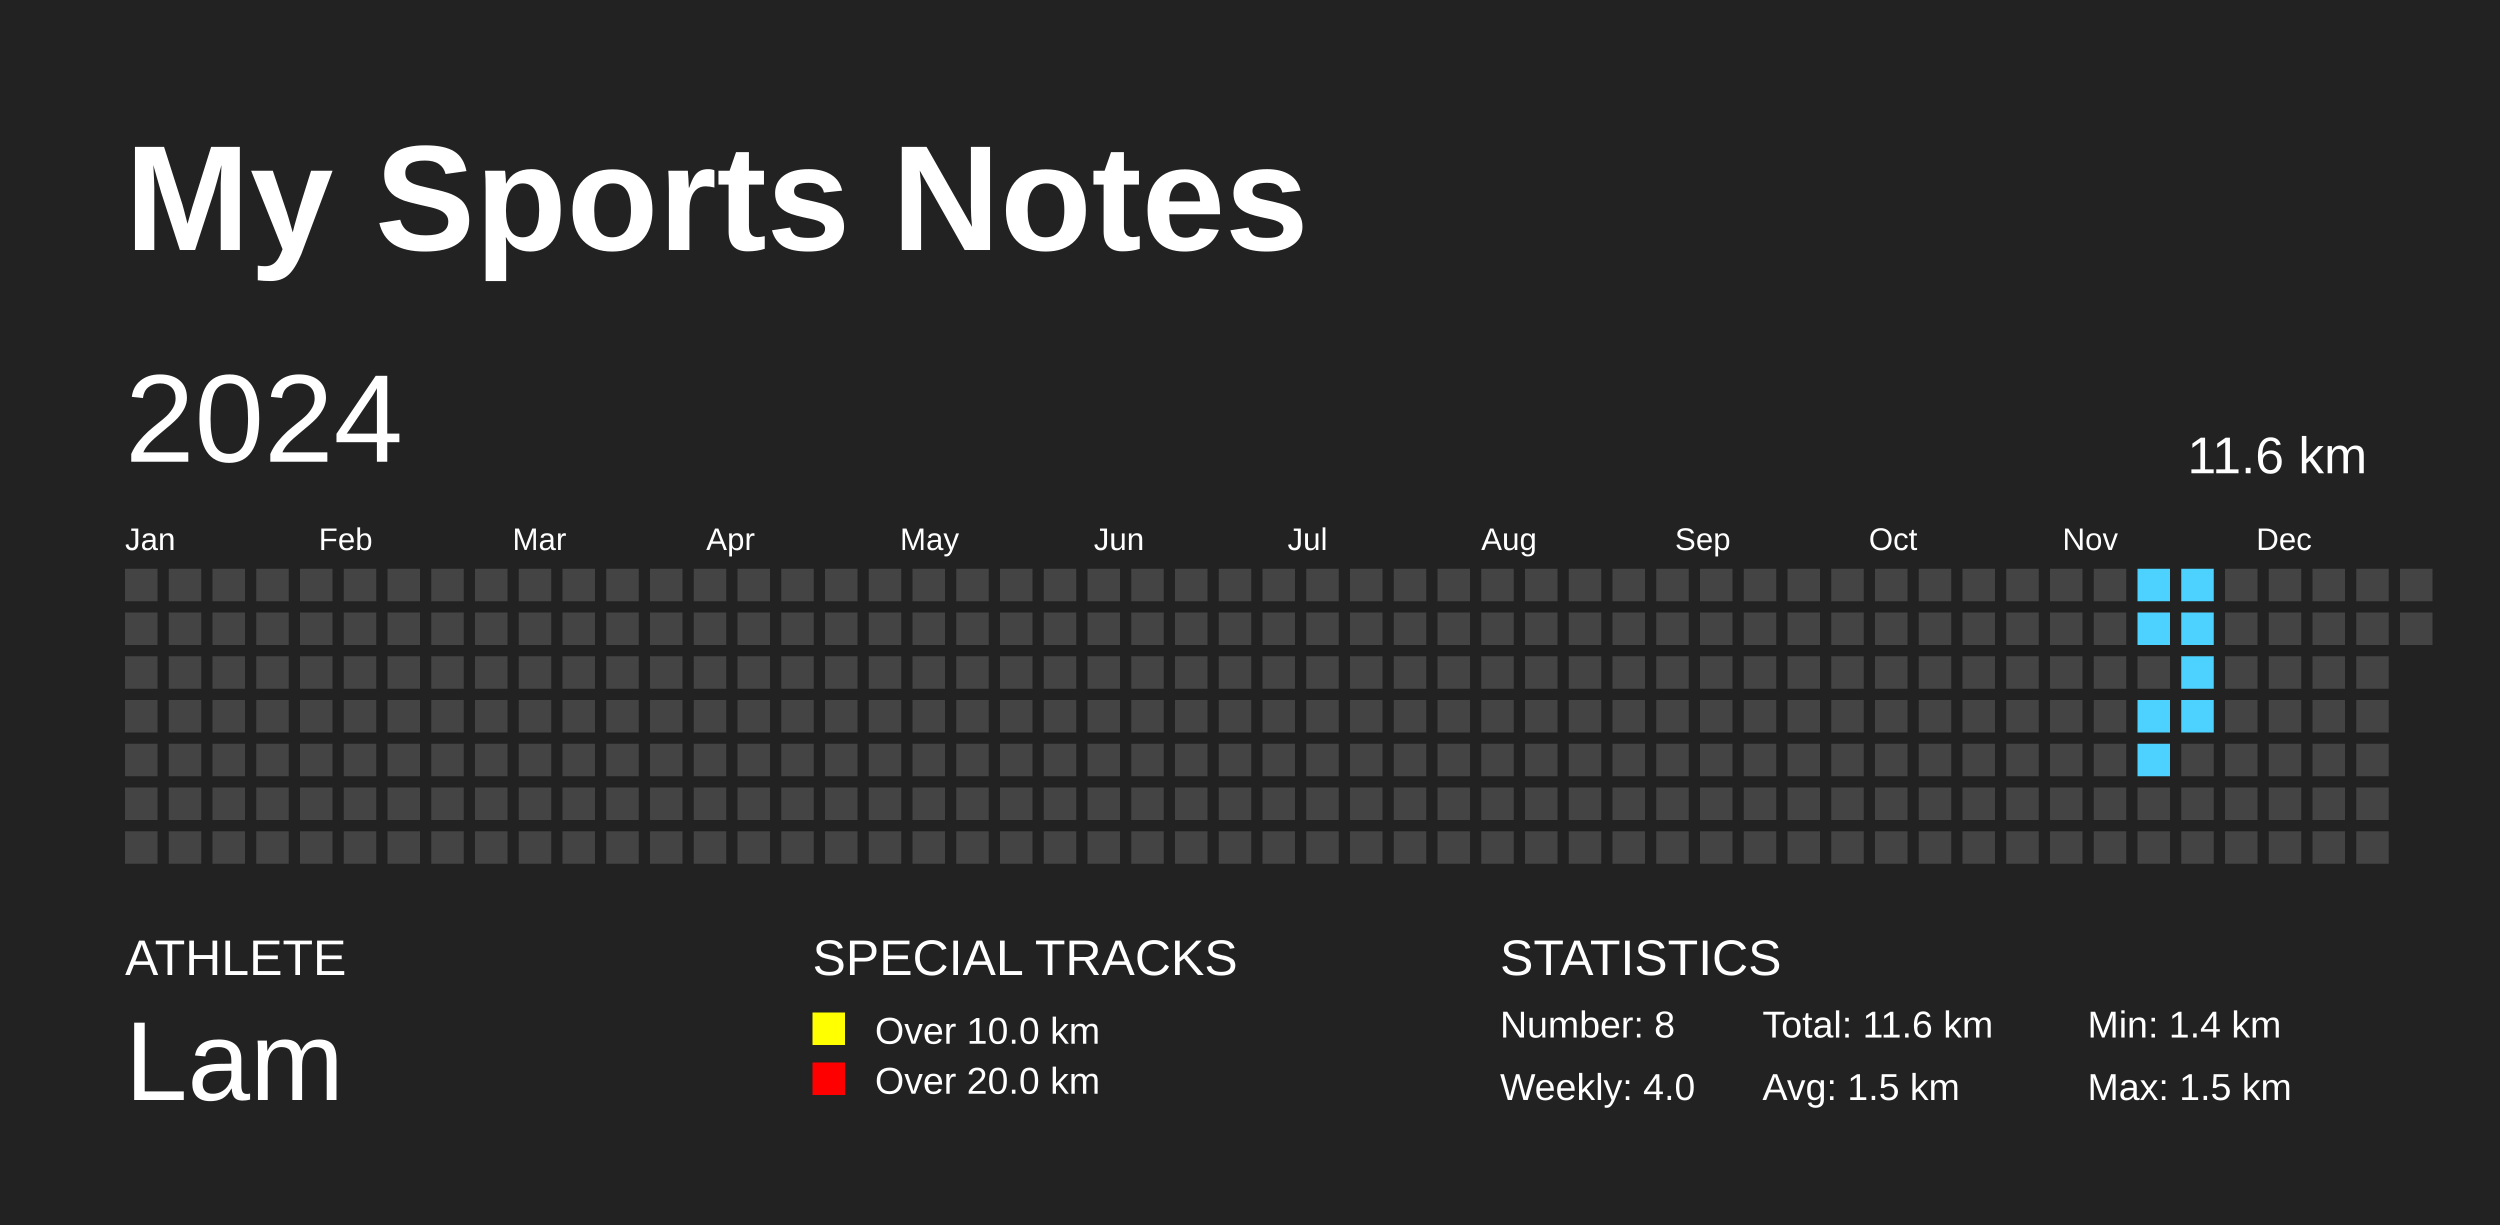
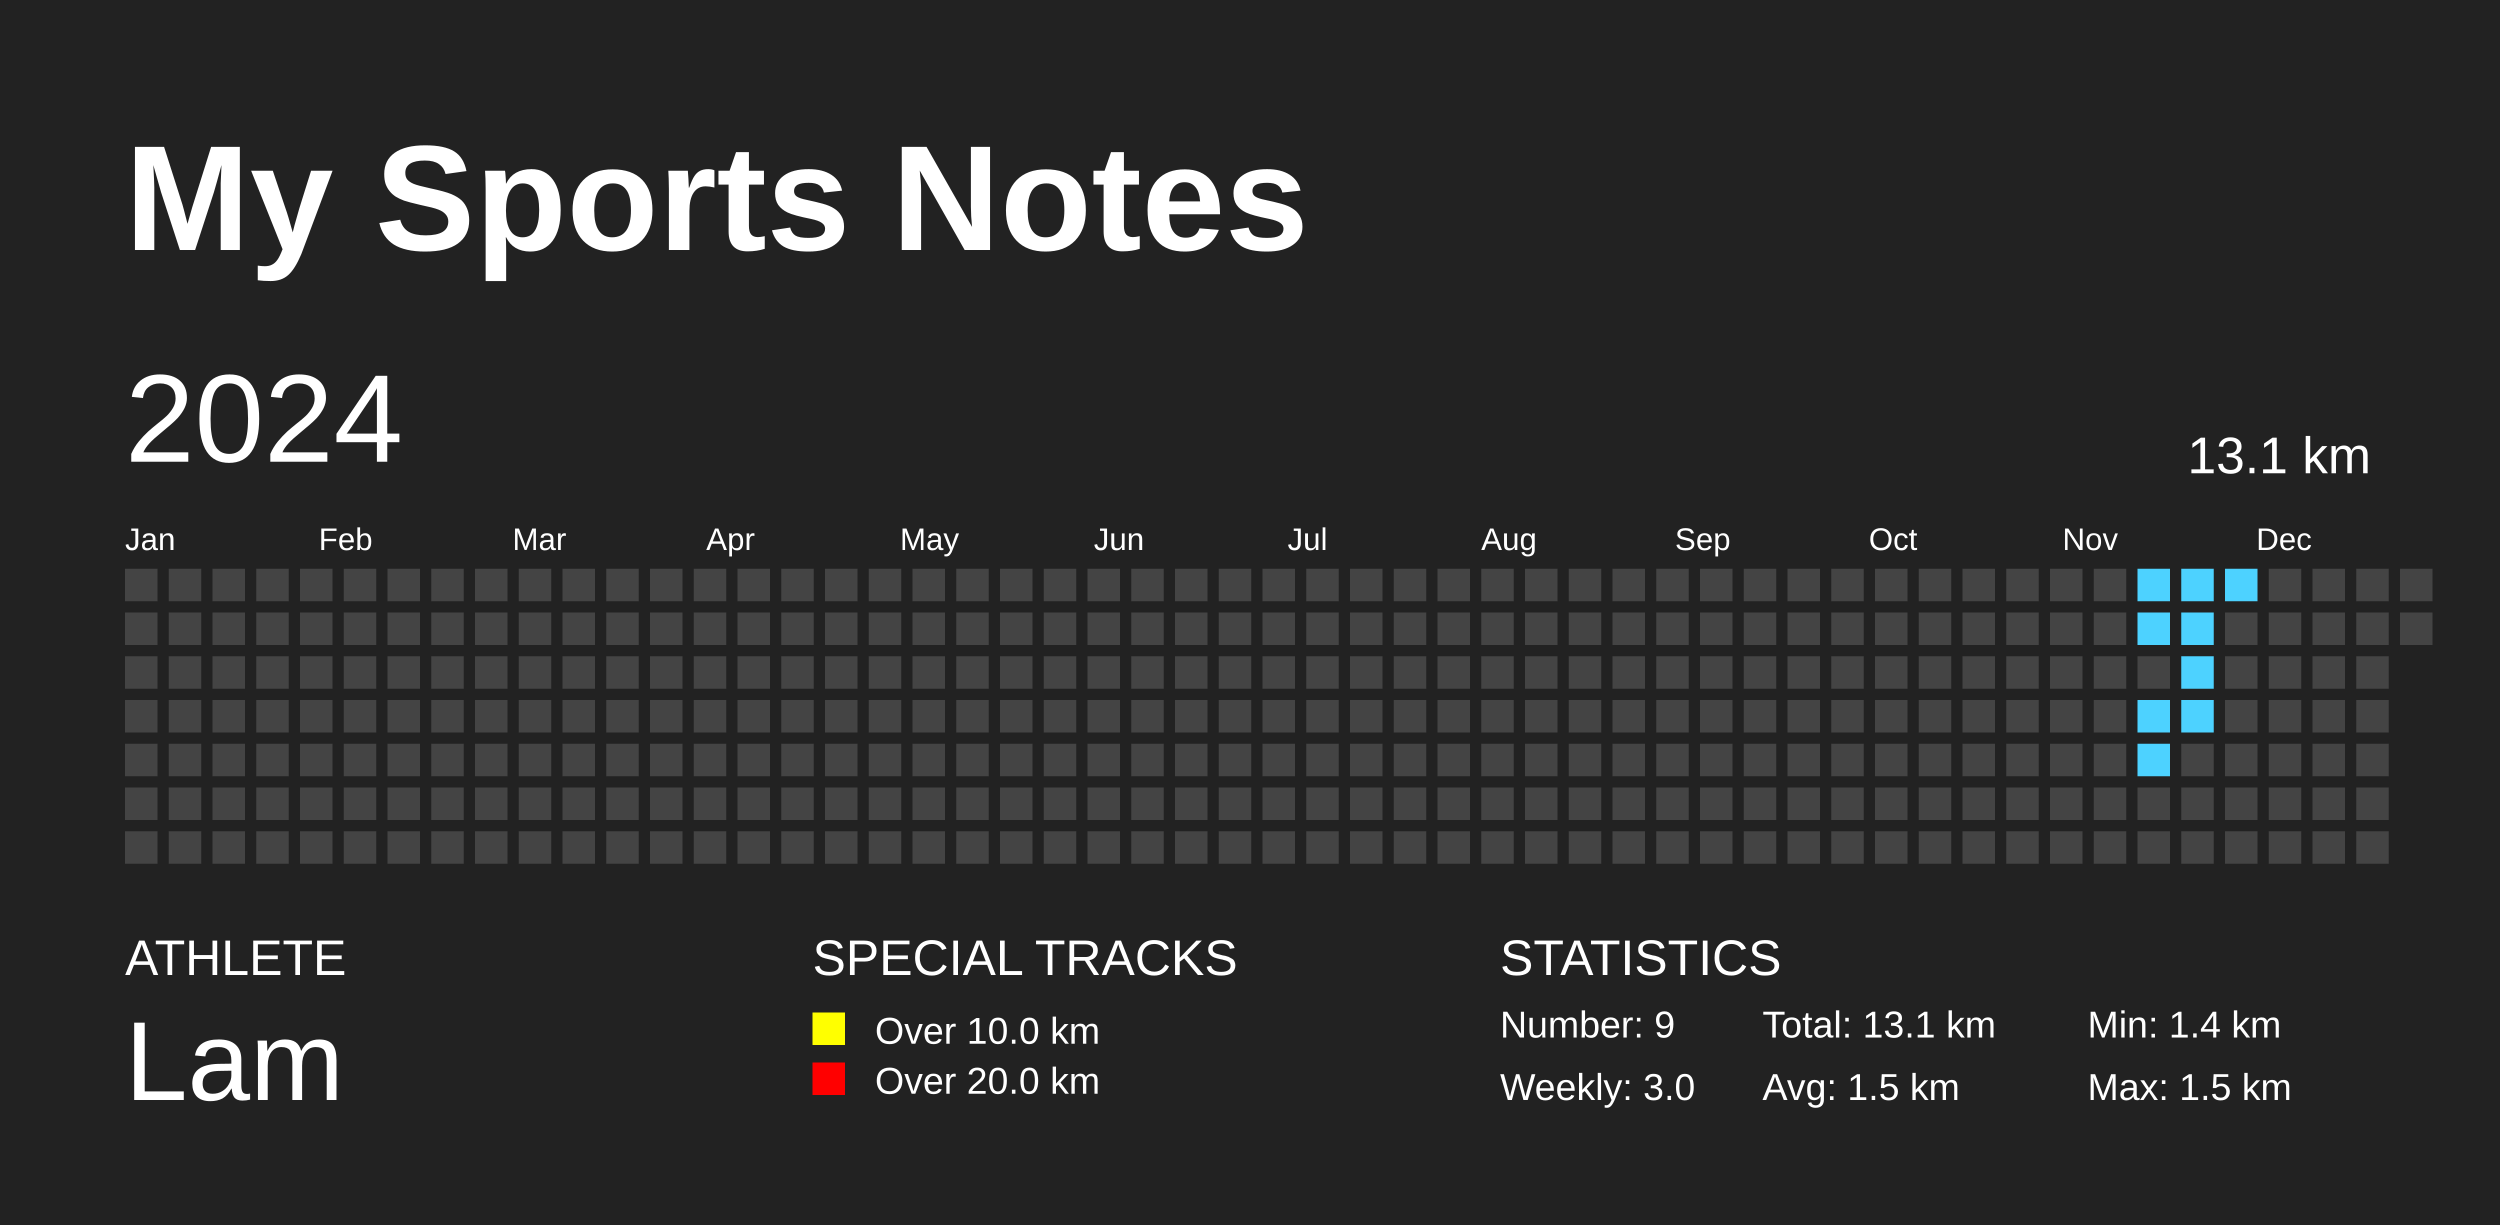
<svg xmlns="http://www.w3.org/2000/svg" baseProfile="full" height="98mm" version="1.1" viewBox="0,0,200,98" width="200mm">
  <defs />
  <rect fill="#222222" height="98" width="200" x="0" y="0" />
  <text fill="#FFFFFF" style="font-size:12px; font-family:Arial; font-weight:bold;" x="10" y="20">My Sports Notes</text>
  <text fill="#FFFFFF" style="font-size:4px; font-family:Arial" x="10" y="78">ATHLETE</text>
  <text fill="#FFFFFF" style="font-size:9px; font-family:Arial" x="10" y="88">Lam</text>
  <text fill="#FFFFFF" style="font-size:4px; font-family:Arial" x="65" y="78">SPECIAL TRACKS</text>
  <rect fill="yellow" height="2.6" width="2.6" x="65" y="81" />
  <text fill="#FFFFFF" style="font-size:3px; font-family:Arial" x="70" y="83.5">Over 10.0 km</text>
  <rect fill="red" height="2.6" width="2.6" x="65" y="85" />
  <text fill="#FFFFFF" style="font-size:3px; font-family:Arial" x="70" y="87.5">Over 20.0 km</text>
  <text fill="#FFFFFF" style="font-size:4px; font-family:Arial" x="120" y="78">STATISTICS</text>
-   <text fill="#FFFFFF" style="font-size:3px; font-family:Arial" x="120" y="83">Number: 8</text>
-   <text fill="#FFFFFF" style="font-size:3px; font-family:Arial" x="120" y="88">Weekly: 4.0</text>
-   <text fill="#FFFFFF" style="font-size:3px; font-family:Arial" x="141" y="83">Total: 11.6 km</text>
+   <text fill="#FFFFFF" style="font-size:3px; font-family:Arial" x="120" y="83">Number: 9</text>
+   <text fill="#FFFFFF" style="font-size:3px; font-family:Arial" x="120" y="88">Weekly: 3.0</text>
+   <text fill="#FFFFFF" style="font-size:3px; font-family:Arial" x="141" y="83">Total: 13.1 km</text>
  <text fill="#FFFFFF" style="font-size:3px; font-family:Arial" x="141" y="88">Avg: 1.5 km</text>
  <text fill="#FFFFFF" style="font-size:3px; font-family:Arial" x="167" y="83">Min: 1.4 km</text>
  <text fill="#FFFFFF" style="font-size:3px; font-family:Arial" x="167" y="88">Max: 1.5 km</text>
  <text dominant-baseline="hanging" fill="#FFFFFF" style="font-size:10.0px; font-family:Arial;" x="10" y="30">2024</text>
-   <text dominant-baseline="hanging" fill="#FFFFFF" style="font-size:4.125px; font-family:Arial;" x="175" y="35">11.6 km</text>
+   <text dominant-baseline="hanging" fill="#FFFFFF" style="font-size:4.125px; font-family:Arial;" x="175" y="35">13.1 km</text>
  <text fill="#FFFFFF" style="font-size:2.5px; font-family:Arial" x="10.0" y="44">Jan</text>
  <text fill="#FFFFFF" style="font-size:2.5px; font-family:Arial" x="25.5" y="44">Feb</text>
  <text fill="#FFFFFF" style="font-size:2.5px; font-family:Arial" x="41.0" y="44">Mar</text>
  <text fill="#FFFFFF" style="font-size:2.5px; font-family:Arial" x="56.5" y="44">Apr</text>
  <text fill="#FFFFFF" style="font-size:2.5px; font-family:Arial" x="72.0" y="44">May</text>
  <text fill="#FFFFFF" style="font-size:2.5px; font-family:Arial" x="87.5" y="44">Jun</text>
  <text fill="#FFFFFF" style="font-size:2.5px; font-family:Arial" x="103.0" y="44">Jul</text>
  <text fill="#FFFFFF" style="font-size:2.5px; font-family:Arial" x="118.5" y="44">Aug</text>
  <text fill="#FFFFFF" style="font-size:2.5px; font-family:Arial" x="134.0" y="44">Sep</text>
  <text fill="#FFFFFF" style="font-size:2.5px; font-family:Arial" x="149.5" y="44">Oct</text>
  <text fill="#FFFFFF" style="font-size:2.5px; font-family:Arial" x="165.0" y="44">Nov</text>
  <text fill="#FFFFFF" style="font-size:2.5px; font-family:Arial" x="180.5" y="44">Dec</text>
  <rect fill="#444444" height="2.6" width="2.6" x="10.0" y="45.5" />
  <rect fill="#444444" height="2.6" width="2.6" x="10.0" y="49.0" />
  <rect fill="#444444" height="2.6" width="2.6" x="10.0" y="52.5" />
  <rect fill="#444444" height="2.6" width="2.6" x="10.0" y="56.0" />
  <rect fill="#444444" height="2.6" width="2.6" x="10.0" y="59.5" />
  <rect fill="#444444" height="2.6" width="2.6" x="10.0" y="63.0" />
  <rect fill="#444444" height="2.6" width="2.6" x="10.0" y="66.5" />
  <rect fill="#444444" height="2.6" width="2.6" x="13.5" y="45.5" />
  <rect fill="#444444" height="2.6" width="2.6" x="13.5" y="49.0" />
  <rect fill="#444444" height="2.6" width="2.6" x="13.5" y="52.5" />
  <rect fill="#444444" height="2.6" width="2.6" x="13.5" y="56.0" />
  <rect fill="#444444" height="2.6" width="2.6" x="13.5" y="59.5" />
  <rect fill="#444444" height="2.6" width="2.6" x="13.5" y="63.0" />
  <rect fill="#444444" height="2.6" width="2.6" x="13.5" y="66.5" />
  <rect fill="#444444" height="2.6" width="2.6" x="17.0" y="45.5" />
  <rect fill="#444444" height="2.6" width="2.6" x="17.0" y="49.0" />
  <rect fill="#444444" height="2.6" width="2.6" x="17.0" y="52.5" />
  <rect fill="#444444" height="2.6" width="2.6" x="17.0" y="56.0" />
  <rect fill="#444444" height="2.6" width="2.6" x="17.0" y="59.5" />
  <rect fill="#444444" height="2.6" width="2.6" x="17.0" y="63.0" />
  <rect fill="#444444" height="2.6" width="2.6" x="17.0" y="66.5" />
  <rect fill="#444444" height="2.6" width="2.6" x="20.5" y="45.5" />
  <rect fill="#444444" height="2.6" width="2.6" x="20.5" y="49.0" />
  <rect fill="#444444" height="2.6" width="2.6" x="20.5" y="52.5" />
  <rect fill="#444444" height="2.6" width="2.6" x="20.5" y="56.0" />
  <rect fill="#444444" height="2.6" width="2.6" x="20.5" y="59.5" />
  <rect fill="#444444" height="2.6" width="2.6" x="20.5" y="63.0" />
  <rect fill="#444444" height="2.6" width="2.6" x="20.5" y="66.5" />
  <rect fill="#444444" height="2.6" width="2.6" x="24.0" y="45.5" />
  <rect fill="#444444" height="2.6" width="2.6" x="24.0" y="49.0" />
  <rect fill="#444444" height="2.6" width="2.6" x="24.0" y="52.5" />
  <rect fill="#444444" height="2.6" width="2.6" x="24.0" y="56.0" />
  <rect fill="#444444" height="2.6" width="2.6" x="24.0" y="59.5" />
  <rect fill="#444444" height="2.6" width="2.6" x="24.0" y="63.0" />
  <rect fill="#444444" height="2.6" width="2.6" x="24.0" y="66.5" />
  <rect fill="#444444" height="2.6" width="2.6" x="27.5" y="45.5" />
  <rect fill="#444444" height="2.6" width="2.6" x="27.5" y="49.0" />
  <rect fill="#444444" height="2.6" width="2.6" x="27.5" y="52.5" />
  <rect fill="#444444" height="2.6" width="2.6" x="27.5" y="56.0" />
  <rect fill="#444444" height="2.6" width="2.6" x="27.5" y="59.5" />
  <rect fill="#444444" height="2.6" width="2.6" x="27.5" y="63.0" />
  <rect fill="#444444" height="2.6" width="2.6" x="27.5" y="66.5" />
  <rect fill="#444444" height="2.6" width="2.6" x="31.0" y="45.5" />
  <rect fill="#444444" height="2.6" width="2.6" x="31.0" y="49.0" />
  <rect fill="#444444" height="2.6" width="2.6" x="31.0" y="52.5" />
  <rect fill="#444444" height="2.6" width="2.6" x="31.0" y="56.0" />
  <rect fill="#444444" height="2.6" width="2.6" x="31.0" y="59.5" />
  <rect fill="#444444" height="2.6" width="2.6" x="31.0" y="63.0" />
  <rect fill="#444444" height="2.6" width="2.6" x="31.0" y="66.5" />
  <rect fill="#444444" height="2.6" width="2.6" x="34.5" y="45.5" />
  <rect fill="#444444" height="2.6" width="2.6" x="34.5" y="49.0" />
  <rect fill="#444444" height="2.6" width="2.6" x="34.5" y="52.5" />
  <rect fill="#444444" height="2.6" width="2.6" x="34.5" y="56.0" />
  <rect fill="#444444" height="2.6" width="2.6" x="34.5" y="59.5" />
  <rect fill="#444444" height="2.6" width="2.6" x="34.5" y="63.0" />
  <rect fill="#444444" height="2.6" width="2.6" x="34.5" y="66.5" />
  <rect fill="#444444" height="2.6" width="2.6" x="38.0" y="45.5" />
  <rect fill="#444444" height="2.6" width="2.6" x="38.0" y="49.0" />
  <rect fill="#444444" height="2.6" width="2.6" x="38.0" y="52.5" />
  <rect fill="#444444" height="2.6" width="2.6" x="38.0" y="56.0" />
  <rect fill="#444444" height="2.6" width="2.6" x="38.0" y="59.5" />
  <rect fill="#444444" height="2.6" width="2.6" x="38.0" y="63.0" />
  <rect fill="#444444" height="2.6" width="2.6" x="38.0" y="66.5" />
  <rect fill="#444444" height="2.6" width="2.6" x="41.5" y="45.5" />
  <rect fill="#444444" height="2.6" width="2.6" x="41.5" y="49.0" />
  <rect fill="#444444" height="2.6" width="2.6" x="41.5" y="52.5" />
  <rect fill="#444444" height="2.6" width="2.6" x="41.5" y="56.0" />
  <rect fill="#444444" height="2.6" width="2.6" x="41.5" y="59.5" />
  <rect fill="#444444" height="2.6" width="2.6" x="41.5" y="63.0" />
  <rect fill="#444444" height="2.6" width="2.6" x="41.5" y="66.5" />
  <rect fill="#444444" height="2.6" width="2.6" x="45.0" y="45.5" />
  <rect fill="#444444" height="2.6" width="2.6" x="45.0" y="49.0" />
  <rect fill="#444444" height="2.6" width="2.6" x="45.0" y="52.5" />
  <rect fill="#444444" height="2.6" width="2.6" x="45.0" y="56.0" />
  <rect fill="#444444" height="2.6" width="2.6" x="45.0" y="59.5" />
  <rect fill="#444444" height="2.6" width="2.6" x="45.0" y="63.0" />
  <rect fill="#444444" height="2.6" width="2.6" x="45.0" y="66.5" />
  <rect fill="#444444" height="2.6" width="2.6" x="48.5" y="45.5" />
  <rect fill="#444444" height="2.6" width="2.6" x="48.5" y="49.0" />
  <rect fill="#444444" height="2.6" width="2.6" x="48.5" y="52.5" />
  <rect fill="#444444" height="2.6" width="2.6" x="48.5" y="56.0" />
  <rect fill="#444444" height="2.6" width="2.6" x="48.5" y="59.5" />
  <rect fill="#444444" height="2.6" width="2.6" x="48.5" y="63.0" />
  <rect fill="#444444" height="2.6" width="2.6" x="48.5" y="66.5" />
  <rect fill="#444444" height="2.6" width="2.6" x="52.0" y="45.5" />
  <rect fill="#444444" height="2.6" width="2.6" x="52.0" y="49.0" />
  <rect fill="#444444" height="2.6" width="2.6" x="52.0" y="52.5" />
  <rect fill="#444444" height="2.6" width="2.6" x="52.0" y="56.0" />
  <rect fill="#444444" height="2.6" width="2.6" x="52.0" y="59.5" />
  <rect fill="#444444" height="2.6" width="2.6" x="52.0" y="63.0" />
  <rect fill="#444444" height="2.6" width="2.6" x="52.0" y="66.5" />
  <rect fill="#444444" height="2.6" width="2.6" x="55.5" y="45.5" />
  <rect fill="#444444" height="2.6" width="2.6" x="55.5" y="49.0" />
  <rect fill="#444444" height="2.6" width="2.6" x="55.5" y="52.5" />
  <rect fill="#444444" height="2.6" width="2.6" x="55.5" y="56.0" />
  <rect fill="#444444" height="2.6" width="2.6" x="55.5" y="59.5" />
  <rect fill="#444444" height="2.6" width="2.6" x="55.5" y="63.0" />
  <rect fill="#444444" height="2.6" width="2.6" x="55.5" y="66.5" />
  <rect fill="#444444" height="2.6" width="2.6" x="59.0" y="45.5" />
  <rect fill="#444444" height="2.6" width="2.6" x="59.0" y="49.0" />
  <rect fill="#444444" height="2.6" width="2.6" x="59.0" y="52.5" />
  <rect fill="#444444" height="2.6" width="2.6" x="59.0" y="56.0" />
  <rect fill="#444444" height="2.6" width="2.6" x="59.0" y="59.5" />
  <rect fill="#444444" height="2.6" width="2.6" x="59.0" y="63.0" />
  <rect fill="#444444" height="2.6" width="2.6" x="59.0" y="66.5" />
  <rect fill="#444444" height="2.6" width="2.6" x="62.5" y="45.5" />
  <rect fill="#444444" height="2.6" width="2.6" x="62.5" y="49.0" />
  <rect fill="#444444" height="2.6" width="2.6" x="62.5" y="52.5" />
  <rect fill="#444444" height="2.6" width="2.6" x="62.5" y="56.0" />
  <rect fill="#444444" height="2.6" width="2.6" x="62.5" y="59.5" />
  <rect fill="#444444" height="2.6" width="2.6" x="62.5" y="63.0" />
  <rect fill="#444444" height="2.6" width="2.6" x="62.5" y="66.5" />
  <rect fill="#444444" height="2.6" width="2.6" x="66.0" y="45.5" />
  <rect fill="#444444" height="2.6" width="2.6" x="66.0" y="49.0" />
  <rect fill="#444444" height="2.6" width="2.6" x="66.0" y="52.5" />
  <rect fill="#444444" height="2.6" width="2.6" x="66.0" y="56.0" />
  <rect fill="#444444" height="2.6" width="2.6" x="66.0" y="59.5" />
  <rect fill="#444444" height="2.6" width="2.6" x="66.0" y="63.0" />
  <rect fill="#444444" height="2.6" width="2.6" x="66.0" y="66.5" />
  <rect fill="#444444" height="2.6" width="2.6" x="69.5" y="45.5" />
  <rect fill="#444444" height="2.6" width="2.6" x="69.5" y="49.0" />
  <rect fill="#444444" height="2.6" width="2.6" x="69.5" y="52.5" />
  <rect fill="#444444" height="2.6" width="2.6" x="69.5" y="56.0" />
  <rect fill="#444444" height="2.6" width="2.6" x="69.5" y="59.5" />
  <rect fill="#444444" height="2.6" width="2.6" x="69.5" y="63.0" />
  <rect fill="#444444" height="2.6" width="2.6" x="69.5" y="66.5" />
  <rect fill="#444444" height="2.6" width="2.6" x="73.0" y="45.5" />
  <rect fill="#444444" height="2.6" width="2.6" x="73.0" y="49.0" />
  <rect fill="#444444" height="2.6" width="2.6" x="73.0" y="52.5" />
  <rect fill="#444444" height="2.6" width="2.6" x="73.0" y="56.0" />
  <rect fill="#444444" height="2.6" width="2.6" x="73.0" y="59.5" />
  <rect fill="#444444" height="2.6" width="2.6" x="73.0" y="63.0" />
  <rect fill="#444444" height="2.6" width="2.6" x="73.0" y="66.5" />
  <rect fill="#444444" height="2.6" width="2.6" x="76.5" y="45.5" />
  <rect fill="#444444" height="2.6" width="2.6" x="76.5" y="49.0" />
  <rect fill="#444444" height="2.6" width="2.6" x="76.5" y="52.5" />
  <rect fill="#444444" height="2.6" width="2.6" x="76.5" y="56.0" />
  <rect fill="#444444" height="2.6" width="2.6" x="76.5" y="59.5" />
  <rect fill="#444444" height="2.6" width="2.6" x="76.5" y="63.0" />
  <rect fill="#444444" height="2.6" width="2.6" x="76.5" y="66.5" />
  <rect fill="#444444" height="2.6" width="2.6" x="80.0" y="45.5" />
  <rect fill="#444444" height="2.6" width="2.6" x="80.0" y="49.0" />
  <rect fill="#444444" height="2.6" width="2.6" x="80.0" y="52.5" />
  <rect fill="#444444" height="2.6" width="2.6" x="80.0" y="56.0" />
  <rect fill="#444444" height="2.6" width="2.6" x="80.0" y="59.5" />
  <rect fill="#444444" height="2.6" width="2.6" x="80.0" y="63.0" />
  <rect fill="#444444" height="2.6" width="2.6" x="80.0" y="66.5" />
  <rect fill="#444444" height="2.6" width="2.6" x="83.5" y="45.5" />
  <rect fill="#444444" height="2.6" width="2.6" x="83.5" y="49.0" />
  <rect fill="#444444" height="2.6" width="2.6" x="83.5" y="52.5" />
  <rect fill="#444444" height="2.6" width="2.6" x="83.5" y="56.0" />
  <rect fill="#444444" height="2.6" width="2.6" x="83.5" y="59.5" />
  <rect fill="#444444" height="2.6" width="2.6" x="83.5" y="63.0" />
  <rect fill="#444444" height="2.6" width="2.6" x="83.5" y="66.5" />
  <rect fill="#444444" height="2.6" width="2.6" x="87.0" y="45.5" />
  <rect fill="#444444" height="2.6" width="2.6" x="87.0" y="49.0" />
  <rect fill="#444444" height="2.6" width="2.6" x="87.0" y="52.5" />
  <rect fill="#444444" height="2.6" width="2.6" x="87.0" y="56.0" />
  <rect fill="#444444" height="2.6" width="2.6" x="87.0" y="59.5" />
  <rect fill="#444444" height="2.6" width="2.6" x="87.0" y="63.0" />
  <rect fill="#444444" height="2.6" width="2.6" x="87.0" y="66.5" />
  <rect fill="#444444" height="2.6" width="2.6" x="90.5" y="45.5" />
  <rect fill="#444444" height="2.6" width="2.6" x="90.5" y="49.0" />
  <rect fill="#444444" height="2.6" width="2.6" x="90.5" y="52.5" />
  <rect fill="#444444" height="2.6" width="2.6" x="90.5" y="56.0" />
  <rect fill="#444444" height="2.6" width="2.6" x="90.5" y="59.5" />
  <rect fill="#444444" height="2.6" width="2.6" x="90.5" y="63.0" />
  <rect fill="#444444" height="2.6" width="2.6" x="90.5" y="66.5" />
  <rect fill="#444444" height="2.6" width="2.6" x="94.0" y="45.5" />
  <rect fill="#444444" height="2.6" width="2.6" x="94.0" y="49.0" />
  <rect fill="#444444" height="2.6" width="2.6" x="94.0" y="52.5" />
  <rect fill="#444444" height="2.6" width="2.6" x="94.0" y="56.0" />
  <rect fill="#444444" height="2.6" width="2.6" x="94.0" y="59.5" />
  <rect fill="#444444" height="2.6" width="2.6" x="94.0" y="63.0" />
  <rect fill="#444444" height="2.6" width="2.6" x="94.0" y="66.5" />
  <rect fill="#444444" height="2.6" width="2.6" x="97.5" y="45.5" />
  <rect fill="#444444" height="2.6" width="2.6" x="97.5" y="49.0" />
  <rect fill="#444444" height="2.6" width="2.6" x="97.5" y="52.5" />
  <rect fill="#444444" height="2.6" width="2.6" x="97.5" y="56.0" />
  <rect fill="#444444" height="2.6" width="2.6" x="97.5" y="59.5" />
  <rect fill="#444444" height="2.6" width="2.6" x="97.5" y="63.0" />
  <rect fill="#444444" height="2.6" width="2.6" x="97.5" y="66.5" />
  <rect fill="#444444" height="2.6" width="2.6" x="101.0" y="45.5" />
  <rect fill="#444444" height="2.6" width="2.6" x="101.0" y="49.0" />
  <rect fill="#444444" height="2.6" width="2.6" x="101.0" y="52.5" />
  <rect fill="#444444" height="2.6" width="2.6" x="101.0" y="56.0" />
  <rect fill="#444444" height="2.6" width="2.6" x="101.0" y="59.5" />
  <rect fill="#444444" height="2.6" width="2.6" x="101.0" y="63.0" />
  <rect fill="#444444" height="2.6" width="2.6" x="101.0" y="66.5" />
  <rect fill="#444444" height="2.6" width="2.6" x="104.5" y="45.5" />
  <rect fill="#444444" height="2.6" width="2.6" x="104.5" y="49.0" />
  <rect fill="#444444" height="2.6" width="2.6" x="104.5" y="52.5" />
  <rect fill="#444444" height="2.6" width="2.6" x="104.5" y="56.0" />
  <rect fill="#444444" height="2.6" width="2.6" x="104.5" y="59.5" />
  <rect fill="#444444" height="2.6" width="2.6" x="104.5" y="63.0" />
  <rect fill="#444444" height="2.6" width="2.6" x="104.5" y="66.5" />
  <rect fill="#444444" height="2.6" width="2.6" x="108.0" y="45.5" />
  <rect fill="#444444" height="2.6" width="2.6" x="108.0" y="49.0" />
  <rect fill="#444444" height="2.6" width="2.6" x="108.0" y="52.5" />
  <rect fill="#444444" height="2.6" width="2.6" x="108.0" y="56.0" />
  <rect fill="#444444" height="2.6" width="2.6" x="108.0" y="59.5" />
  <rect fill="#444444" height="2.6" width="2.6" x="108.0" y="63.0" />
  <rect fill="#444444" height="2.6" width="2.6" x="108.0" y="66.5" />
  <rect fill="#444444" height="2.6" width="2.6" x="111.5" y="45.5" />
  <rect fill="#444444" height="2.6" width="2.6" x="111.5" y="49.0" />
  <rect fill="#444444" height="2.6" width="2.6" x="111.5" y="52.5" />
  <rect fill="#444444" height="2.6" width="2.6" x="111.5" y="56.0" />
  <rect fill="#444444" height="2.6" width="2.6" x="111.5" y="59.5" />
  <rect fill="#444444" height="2.6" width="2.6" x="111.5" y="63.0" />
  <rect fill="#444444" height="2.6" width="2.6" x="111.5" y="66.5" />
  <rect fill="#444444" height="2.6" width="2.6" x="115.0" y="45.5" />
  <rect fill="#444444" height="2.6" width="2.6" x="115.0" y="49.0" />
  <rect fill="#444444" height="2.6" width="2.6" x="115.0" y="52.5" />
  <rect fill="#444444" height="2.6" width="2.6" x="115.0" y="56.0" />
  <rect fill="#444444" height="2.6" width="2.6" x="115.0" y="59.5" />
  <rect fill="#444444" height="2.6" width="2.6" x="115.0" y="63.0" />
  <rect fill="#444444" height="2.6" width="2.6" x="115.0" y="66.5" />
  <rect fill="#444444" height="2.6" width="2.6" x="118.5" y="45.5" />
  <rect fill="#444444" height="2.6" width="2.6" x="118.5" y="49.0" />
  <rect fill="#444444" height="2.6" width="2.6" x="118.5" y="52.5" />
  <rect fill="#444444" height="2.6" width="2.6" x="118.5" y="56.0" />
  <rect fill="#444444" height="2.6" width="2.6" x="118.5" y="59.5" />
  <rect fill="#444444" height="2.6" width="2.6" x="118.5" y="63.0" />
  <rect fill="#444444" height="2.6" width="2.6" x="118.5" y="66.5" />
  <rect fill="#444444" height="2.6" width="2.6" x="122.0" y="45.5" />
  <rect fill="#444444" height="2.6" width="2.6" x="122.0" y="49.0" />
  <rect fill="#444444" height="2.6" width="2.6" x="122.0" y="52.5" />
  <rect fill="#444444" height="2.6" width="2.6" x="122.0" y="56.0" />
  <rect fill="#444444" height="2.6" width="2.6" x="122.0" y="59.5" />
  <rect fill="#444444" height="2.6" width="2.6" x="122.0" y="63.0" />
  <rect fill="#444444" height="2.6" width="2.6" x="122.0" y="66.5" />
  <rect fill="#444444" height="2.6" width="2.6" x="125.5" y="45.5" />
  <rect fill="#444444" height="2.6" width="2.6" x="125.5" y="49.0" />
  <rect fill="#444444" height="2.6" width="2.6" x="125.5" y="52.5" />
  <rect fill="#444444" height="2.6" width="2.6" x="125.5" y="56.0" />
  <rect fill="#444444" height="2.6" width="2.6" x="125.5" y="59.5" />
  <rect fill="#444444" height="2.6" width="2.6" x="125.5" y="63.0" />
  <rect fill="#444444" height="2.6" width="2.6" x="125.5" y="66.5" />
  <rect fill="#444444" height="2.6" width="2.6" x="129.0" y="45.5" />
  <rect fill="#444444" height="2.6" width="2.6" x="129.0" y="49.0" />
  <rect fill="#444444" height="2.6" width="2.6" x="129.0" y="52.5" />
  <rect fill="#444444" height="2.6" width="2.6" x="129.0" y="56.0" />
  <rect fill="#444444" height="2.6" width="2.6" x="129.0" y="59.5" />
  <rect fill="#444444" height="2.6" width="2.6" x="129.0" y="63.0" />
  <rect fill="#444444" height="2.6" width="2.6" x="129.0" y="66.5" />
  <rect fill="#444444" height="2.6" width="2.6" x="132.5" y="45.5" />
  <rect fill="#444444" height="2.6" width="2.6" x="132.5" y="49.0" />
  <rect fill="#444444" height="2.6" width="2.6" x="132.5" y="52.5" />
  <rect fill="#444444" height="2.6" width="2.6" x="132.5" y="56.0" />
  <rect fill="#444444" height="2.6" width="2.6" x="132.5" y="59.5" />
  <rect fill="#444444" height="2.6" width="2.6" x="132.5" y="63.0" />
  <rect fill="#444444" height="2.6" width="2.6" x="132.5" y="66.5" />
  <rect fill="#444444" height="2.6" width="2.6" x="136.0" y="45.5" />
  <rect fill="#444444" height="2.6" width="2.6" x="136.0" y="49.0" />
  <rect fill="#444444" height="2.6" width="2.6" x="136.0" y="52.5" />
  <rect fill="#444444" height="2.6" width="2.6" x="136.0" y="56.0" />
  <rect fill="#444444" height="2.6" width="2.6" x="136.0" y="59.5" />
  <rect fill="#444444" height="2.6" width="2.6" x="136.0" y="63.0" />
  <rect fill="#444444" height="2.6" width="2.6" x="136.0" y="66.5" />
  <rect fill="#444444" height="2.6" width="2.6" x="139.5" y="45.5" />
  <rect fill="#444444" height="2.6" width="2.6" x="139.5" y="49.0" />
  <rect fill="#444444" height="2.6" width="2.6" x="139.5" y="52.5" />
  <rect fill="#444444" height="2.6" width="2.6" x="139.5" y="56.0" />
  <rect fill="#444444" height="2.6" width="2.6" x="139.5" y="59.5" />
  <rect fill="#444444" height="2.6" width="2.6" x="139.5" y="63.0" />
  <rect fill="#444444" height="2.6" width="2.6" x="139.5" y="66.5" />
  <rect fill="#444444" height="2.6" width="2.6" x="143.0" y="45.5" />
  <rect fill="#444444" height="2.6" width="2.6" x="143.0" y="49.0" />
  <rect fill="#444444" height="2.6" width="2.6" x="143.0" y="52.5" />
  <rect fill="#444444" height="2.6" width="2.6" x="143.0" y="56.0" />
  <rect fill="#444444" height="2.6" width="2.6" x="143.0" y="59.5" />
  <rect fill="#444444" height="2.6" width="2.6" x="143.0" y="63.0" />
  <rect fill="#444444" height="2.6" width="2.6" x="143.0" y="66.5" />
  <rect fill="#444444" height="2.6" width="2.6" x="146.5" y="45.5" />
  <rect fill="#444444" height="2.6" width="2.6" x="146.5" y="49.0" />
  <rect fill="#444444" height="2.6" width="2.6" x="146.5" y="52.5" />
  <rect fill="#444444" height="2.6" width="2.6" x="146.5" y="56.0" />
  <rect fill="#444444" height="2.6" width="2.6" x="146.5" y="59.5" />
  <rect fill="#444444" height="2.6" width="2.6" x="146.5" y="63.0" />
  <rect fill="#444444" height="2.6" width="2.6" x="146.5" y="66.5" />
  <rect fill="#444444" height="2.6" width="2.6" x="150.0" y="45.5" />
  <rect fill="#444444" height="2.6" width="2.6" x="150.0" y="49.0" />
  <rect fill="#444444" height="2.6" width="2.6" x="150.0" y="52.5" />
  <rect fill="#444444" height="2.6" width="2.6" x="150.0" y="56.0" />
  <rect fill="#444444" height="2.6" width="2.6" x="150.0" y="59.5" />
  <rect fill="#444444" height="2.6" width="2.6" x="150.0" y="63.0" />
  <rect fill="#444444" height="2.6" width="2.6" x="150.0" y="66.5" />
  <rect fill="#444444" height="2.6" width="2.6" x="153.5" y="45.5" />
  <rect fill="#444444" height="2.6" width="2.6" x="153.5" y="49.0" />
  <rect fill="#444444" height="2.6" width="2.6" x="153.5" y="52.5" />
  <rect fill="#444444" height="2.6" width="2.6" x="153.5" y="56.0" />
  <rect fill="#444444" height="2.6" width="2.6" x="153.5" y="59.5" />
  <rect fill="#444444" height="2.6" width="2.6" x="153.5" y="63.0" />
  <rect fill="#444444" height="2.6" width="2.6" x="153.5" y="66.5" />
  <rect fill="#444444" height="2.6" width="2.6" x="157.0" y="45.5" />
  <rect fill="#444444" height="2.6" width="2.6" x="157.0" y="49.0" />
  <rect fill="#444444" height="2.6" width="2.6" x="157.0" y="52.5" />
  <rect fill="#444444" height="2.6" width="2.6" x="157.0" y="56.0" />
  <rect fill="#444444" height="2.6" width="2.6" x="157.0" y="59.5" />
  <rect fill="#444444" height="2.6" width="2.6" x="157.0" y="63.0" />
  <rect fill="#444444" height="2.6" width="2.6" x="157.0" y="66.5" />
  <rect fill="#444444" height="2.6" width="2.6" x="160.5" y="45.5" />
  <rect fill="#444444" height="2.6" width="2.6" x="160.5" y="49.0" />
  <rect fill="#444444" height="2.6" width="2.6" x="160.5" y="52.5" />
  <rect fill="#444444" height="2.6" width="2.6" x="160.5" y="56.0" />
  <rect fill="#444444" height="2.6" width="2.6" x="160.5" y="59.5" />
  <rect fill="#444444" height="2.6" width="2.6" x="160.5" y="63.0" />
  <rect fill="#444444" height="2.6" width="2.6" x="160.5" y="66.5" />
  <rect fill="#444444" height="2.6" width="2.6" x="164.0" y="45.5" />
  <rect fill="#444444" height="2.6" width="2.6" x="164.0" y="49.0" />
  <rect fill="#444444" height="2.6" width="2.6" x="164.0" y="52.5" />
  <rect fill="#444444" height="2.6" width="2.6" x="164.0" y="56.0" />
  <rect fill="#444444" height="2.6" width="2.6" x="164.0" y="59.5" />
  <rect fill="#444444" height="2.6" width="2.6" x="164.0" y="63.0" />
  <rect fill="#444444" height="2.6" width="2.6" x="164.0" y="66.5" />
  <rect fill="#444444" height="2.6" width="2.6" x="167.5" y="45.5" />
  <rect fill="#444444" height="2.6" width="2.6" x="167.5" y="49.0" />
  <rect fill="#444444" height="2.6" width="2.6" x="167.5" y="52.5" />
  <rect fill="#444444" height="2.6" width="2.6" x="167.5" y="56.0" />
  <rect fill="#444444" height="2.6" width="2.6" x="167.5" y="59.5" />
  <rect fill="#444444" height="2.6" width="2.6" x="167.5" y="63.0" />
  <rect fill="#444444" height="2.6" width="2.6" x="167.5" y="66.5" />
  <rect fill="#4DD2FF" height="2.6" width="2.6" x="171.0" y="45.5" />
  <rect fill="#4DD2FF" height="2.6" width="2.6" x="171.0" y="49.0" />
  <rect fill="#444444" height="2.6" width="2.6" x="171.0" y="52.5" />
  <rect fill="#4DD2FF" height="2.6" width="2.6" x="171.0" y="56.0" />
  <rect fill="#4DD2FF" height="2.6" width="2.6" x="171.0" y="59.5" />
  <rect fill="#444444" height="2.6" width="2.6" x="171.0" y="63.0" />
  <rect fill="#444444" height="2.6" width="2.6" x="171.0" y="66.5" />
  <rect fill="#4DD2FF" height="2.6" width="2.6" x="174.5" y="45.5" />
  <rect fill="#4DD2FF" height="2.6" width="2.6" x="174.5" y="49.0" />
  <rect fill="#4DD2FF" height="2.6" width="2.6" x="174.5" y="52.5" />
  <rect fill="#4DD2FF" height="2.6" width="2.6" x="174.5" y="56.0" />
  <rect fill="#444444" height="2.6" width="2.6" x="174.5" y="59.5" />
  <rect fill="#444444" height="2.6" width="2.6" x="174.5" y="63.0" />
  <rect fill="#444444" height="2.6" width="2.6" x="174.5" y="66.5" />
-   <rect fill="#444444" height="2.6" width="2.6" x="178.0" y="45.5" />
+   <rect fill="#4DD2FF" height="2.6" width="2.6" x="178.0" y="45.5" />
  <rect fill="#444444" height="2.6" width="2.6" x="178.0" y="49.0" />
  <rect fill="#444444" height="2.6" width="2.6" x="178.0" y="52.5" />
  <rect fill="#444444" height="2.6" width="2.6" x="178.0" y="56.0" />
  <rect fill="#444444" height="2.6" width="2.6" x="178.0" y="59.5" />
  <rect fill="#444444" height="2.6" width="2.6" x="178.0" y="63.0" />
  <rect fill="#444444" height="2.6" width="2.6" x="178.0" y="66.5" />
  <rect fill="#444444" height="2.6" width="2.6" x="181.5" y="45.5" />
  <rect fill="#444444" height="2.6" width="2.6" x="181.5" y="49.0" />
  <rect fill="#444444" height="2.6" width="2.6" x="181.5" y="52.5" />
  <rect fill="#444444" height="2.6" width="2.6" x="181.5" y="56.0" />
  <rect fill="#444444" height="2.6" width="2.6" x="181.5" y="59.5" />
  <rect fill="#444444" height="2.6" width="2.6" x="181.5" y="63.0" />
  <rect fill="#444444" height="2.6" width="2.6" x="181.5" y="66.5" />
  <rect fill="#444444" height="2.6" width="2.6" x="185.0" y="45.5" />
  <rect fill="#444444" height="2.6" width="2.6" x="185.0" y="49.0" />
  <rect fill="#444444" height="2.6" width="2.6" x="185.0" y="52.5" />
  <rect fill="#444444" height="2.6" width="2.6" x="185.0" y="56.0" />
  <rect fill="#444444" height="2.6" width="2.6" x="185.0" y="59.5" />
  <rect fill="#444444" height="2.6" width="2.6" x="185.0" y="63.0" />
  <rect fill="#444444" height="2.6" width="2.6" x="185.0" y="66.5" />
  <rect fill="#444444" height="2.6" width="2.6" x="188.5" y="45.5" />
  <rect fill="#444444" height="2.6" width="2.6" x="188.5" y="49.0" />
  <rect fill="#444444" height="2.6" width="2.6" x="188.5" y="52.5" />
  <rect fill="#444444" height="2.6" width="2.6" x="188.5" y="56.0" />
  <rect fill="#444444" height="2.6" width="2.6" x="188.5" y="59.5" />
  <rect fill="#444444" height="2.6" width="2.6" x="188.5" y="63.0" />
  <rect fill="#444444" height="2.6" width="2.6" x="188.5" y="66.5" />
  <rect fill="#444444" height="2.6" width="2.6" x="192.0" y="45.5" />
  <rect fill="#444444" height="2.6" width="2.6" x="192.0" y="49.0" />
</svg>
